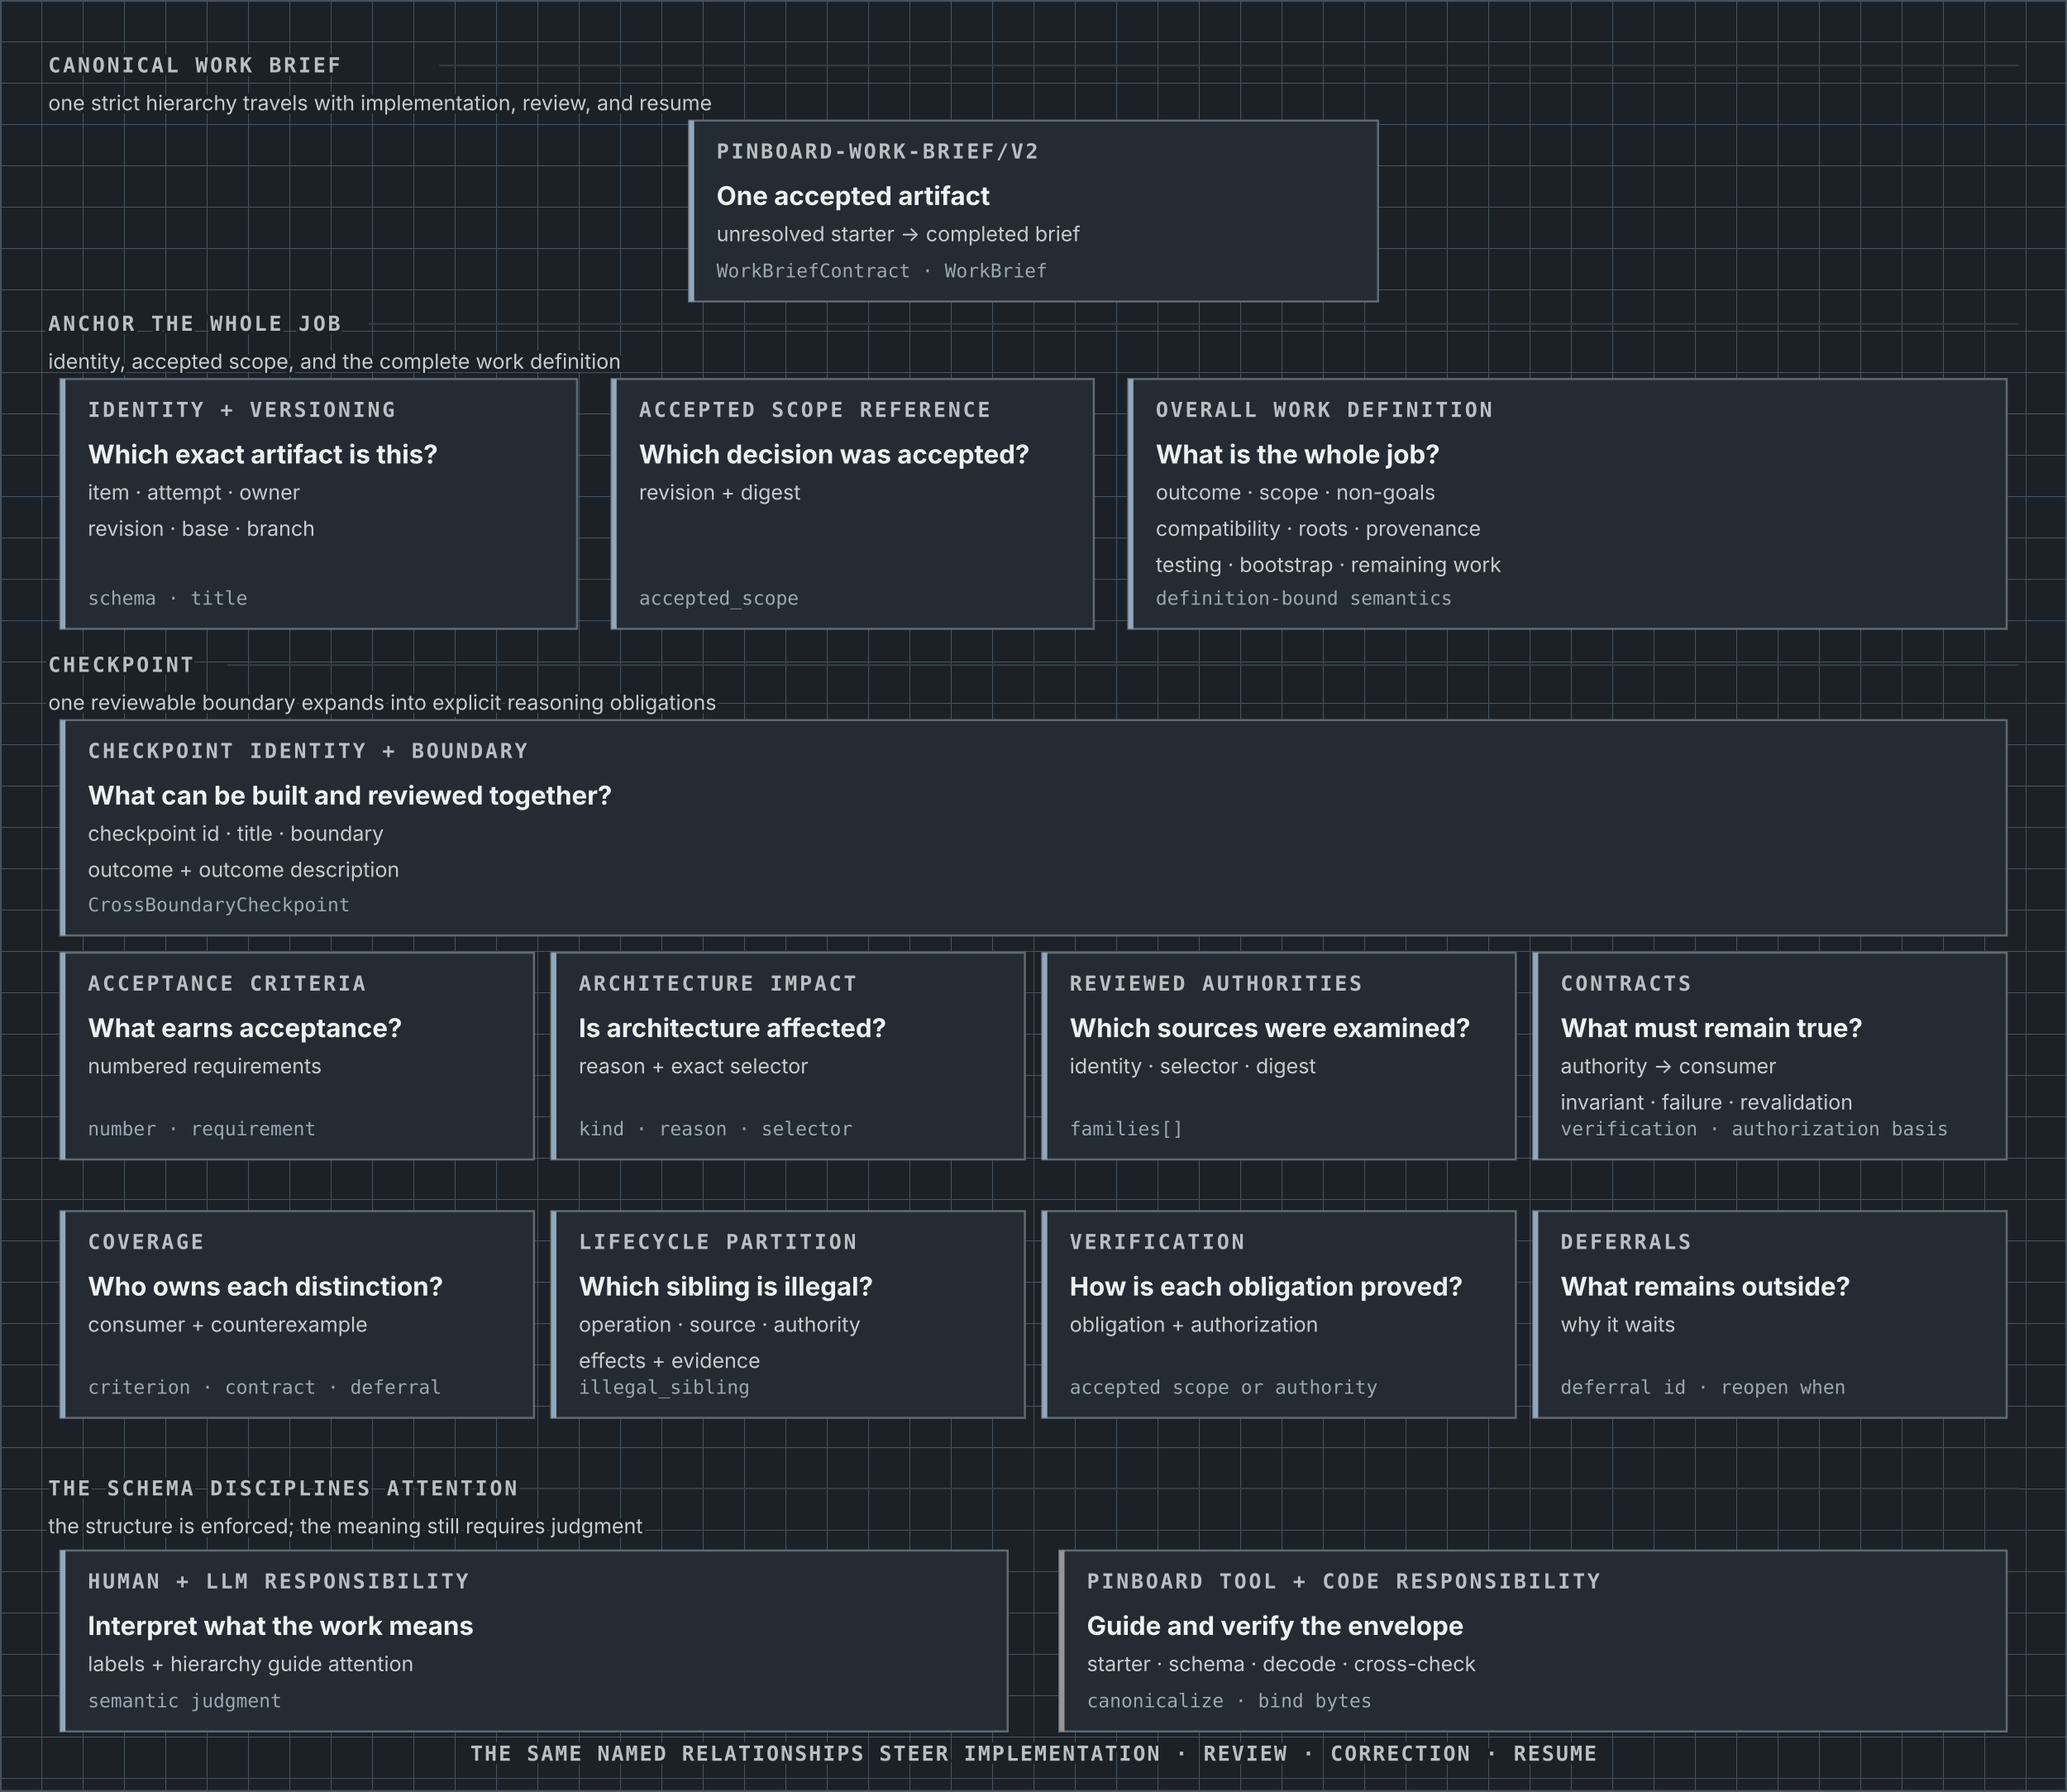
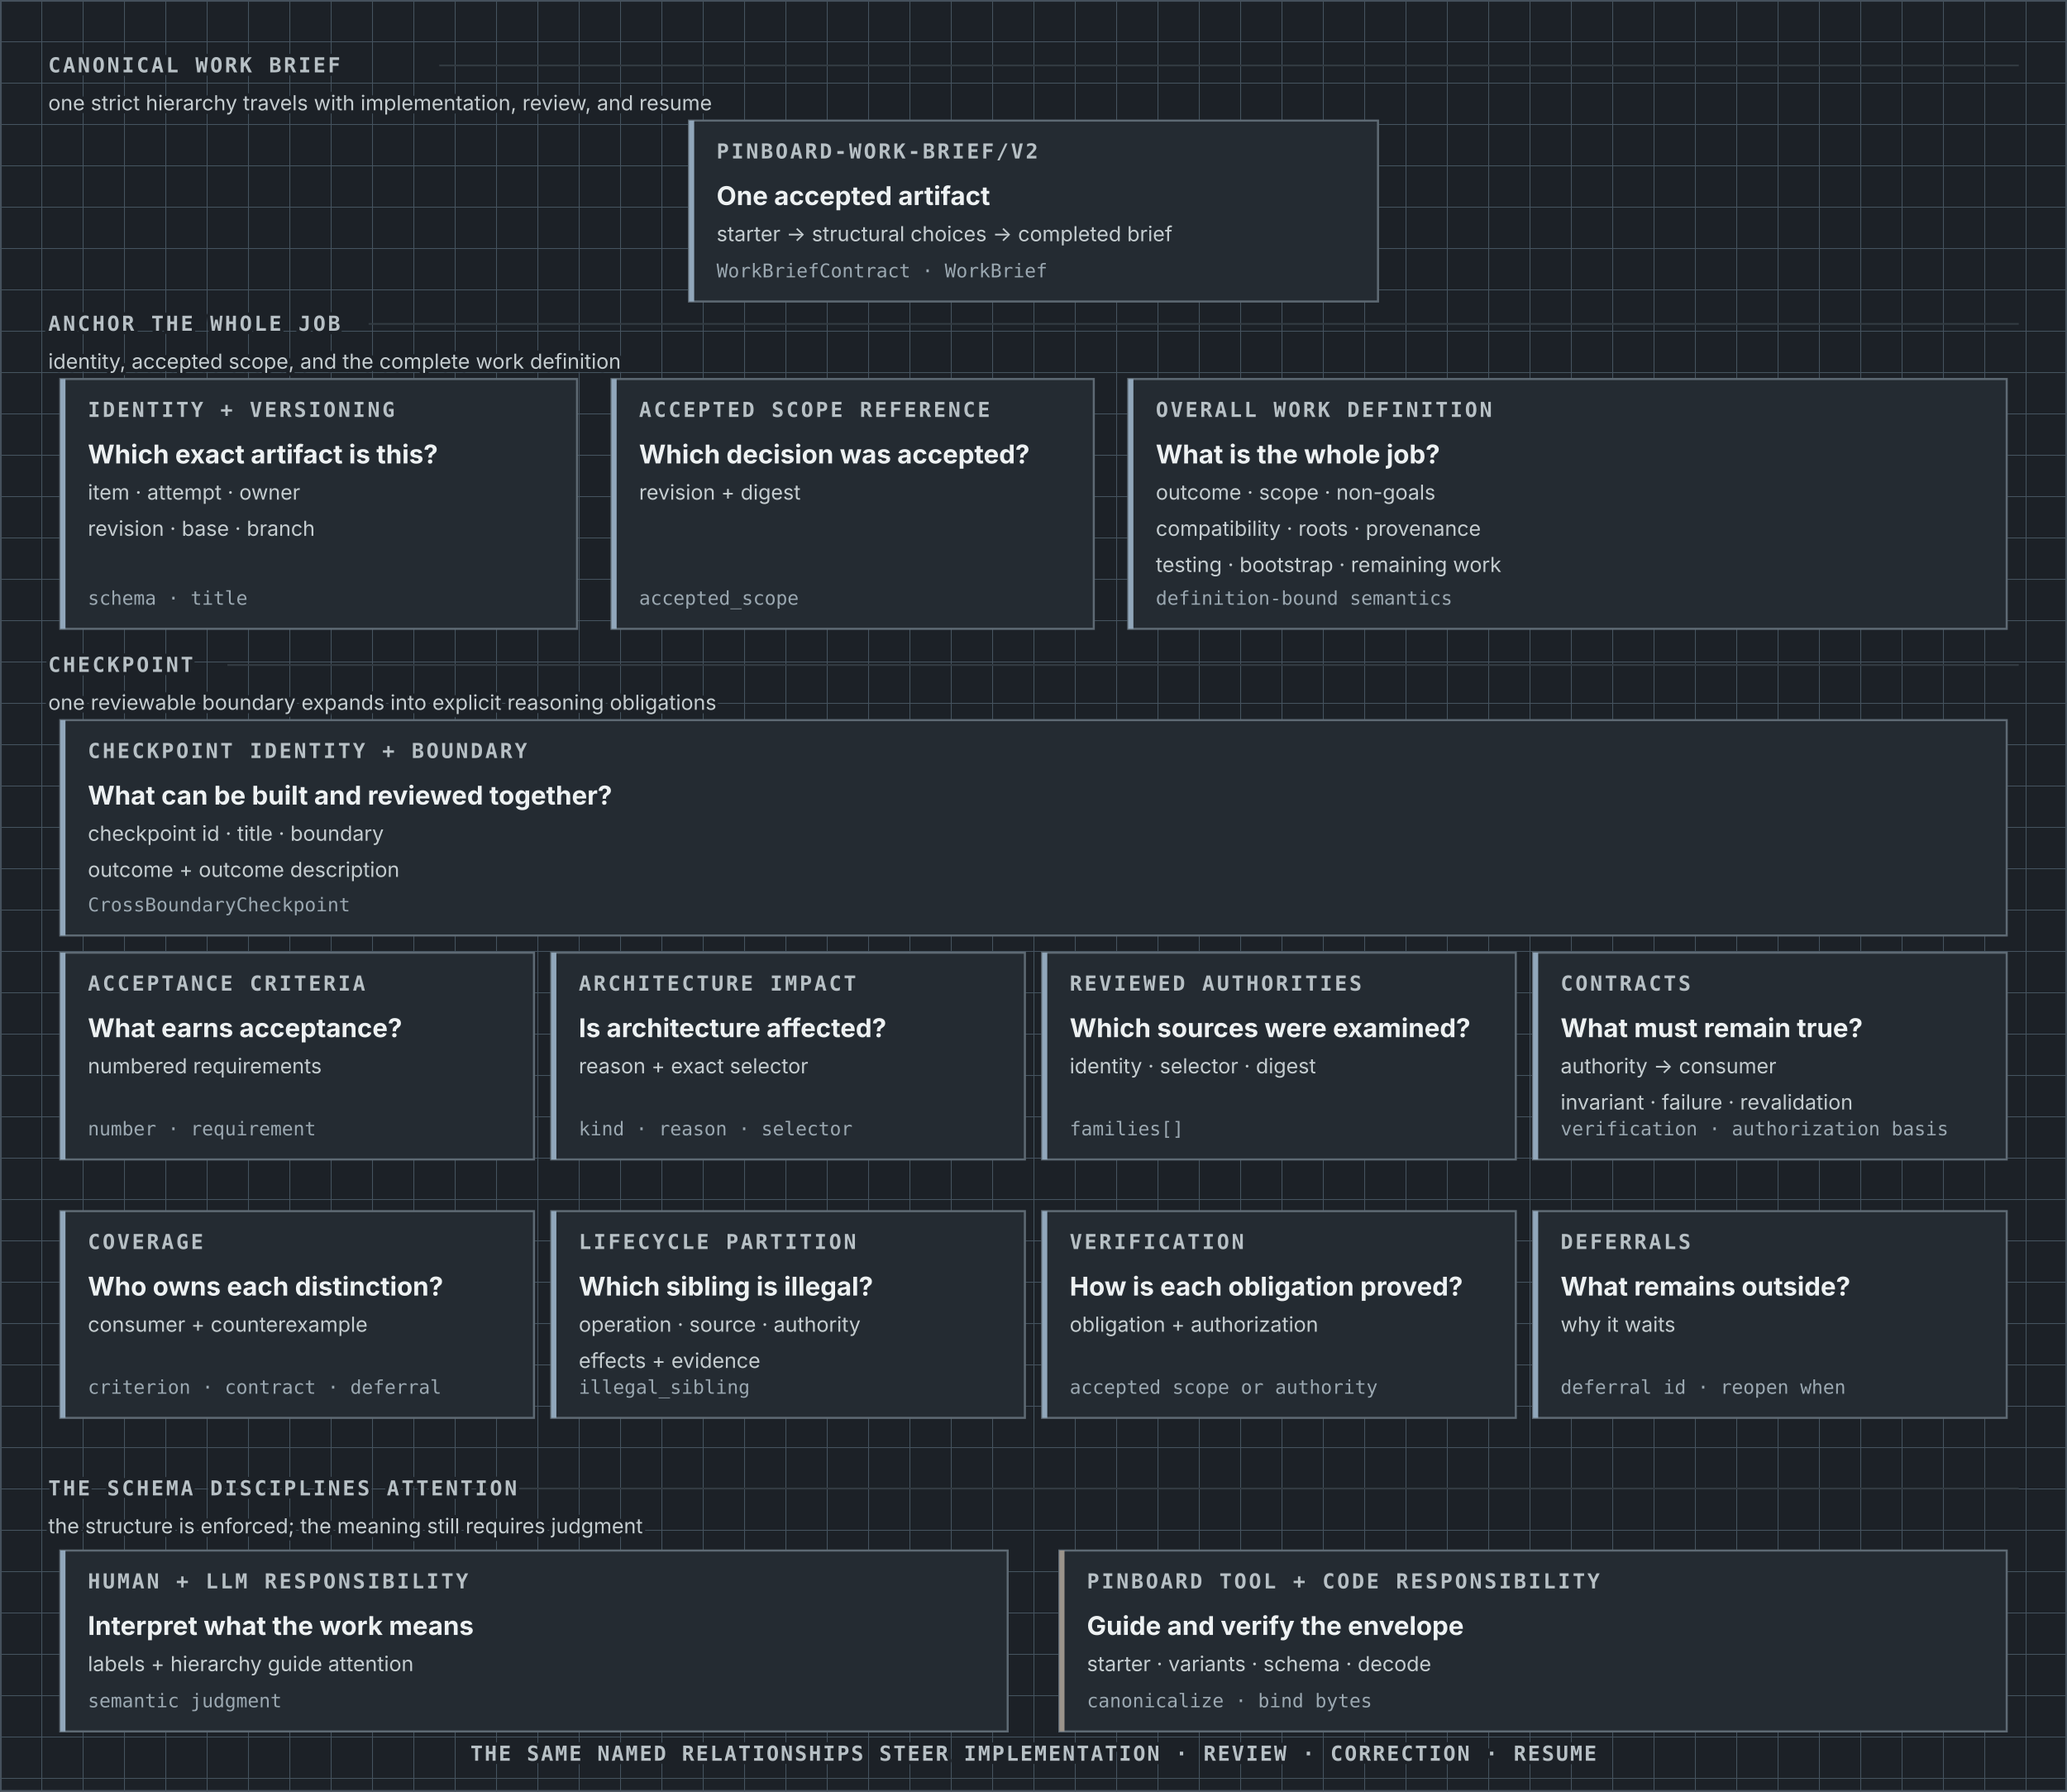
<svg xmlns="http://www.w3.org/2000/svg" role="img" aria-labelledby="title description" viewBox="0 0 1200 1040">
  <defs>
    <pattern id="grid" width="24" height="24" patternUnits="userSpaceOnUse">
      <path d="M24 0H0V24" fill="none" stroke="#45535f" stroke-width="1" />
    </pattern>
    <marker id="arrow" viewBox="0 0 10 10" refX="9" refY="5" markerWidth="7" markerHeight="7" orient="auto">
      <path d="M1 1L9 5L1 9Z" fill="#9ba8b1" />
    </marker>
    <style>
      text { font-family: ui-sans-serif, system-ui, -apple-system, BlinkMacSystemFont, "Segoe UI", sans-serif; fill: #edf1f2; }
      .section-label, .box-label, .box-meta, .connector-label, .note-meta { font-family: ui-monospace, SFMono-Regular, Menlo, monospace; }
      .section-label, .box-label { font-size: 12px; font-weight: 700; letter-spacing: 0.11em; fill: #b7c0c5; }
      .section-subtitle { font-size: 12px; fill: #c5cdd0; }
      .guide { stroke: #333b42; stroke-width: 1; }
      .connector { fill: none; stroke: #9ba8b1; stroke-width: 1.9; stroke-linecap: round; }
      .connector-label { font-size: 11px; font-weight: 700; fill: #9ba8b1; }
      .box { fill: #242b32; stroke: #5e6a74; stroke-width: 1.2; }
      .box-title { font-size: 15px; font-weight: 700; }
      .box-body { font-size: 12px; fill: #c5cdd0; }
      .box-meta { font-size: 11px; fill: #9ba8b1; }
      .note { fill: #c5cdd0; }
      .note-meta { font-weight: 700; letter-spacing: 0.08em; fill: #b7c0c5; }
      .canvas-text { paint-order: stroke fill; stroke: #1c2127; stroke-width: 4px; stroke-linejoin: round; }
    </style>
  </defs>
  <rect width="1200" height="1040" fill="#1c2127" />
  <rect width="1200" height="1040" fill="url(#grid)" />
  <rect x="0.5" y="0.5" width="1199" height="1039" fill="none" stroke="#45515c" />
  <line x1="255" y1="38" x2="1172" y2="38" class="guide" />
  <line x1="214" y1="188" x2="1172" y2="188" class="guide" />
  <line x1="132" y1="386" x2="1172" y2="386" class="guide" />
  <line x1="300" y1="864" x2="1172" y2="864" class="guide" />
  <rect x="400" y="70" width="400" height="105" class="box" />
  <rect x="400" y="70" width="3" height="105" fill="#91a7bb" />
  <rect x="35" y="220" width="300" height="145" class="box" />
  <rect x="35" y="220" width="3" height="145" fill="#91a7bb" />
  <rect x="355" y="220" width="280" height="145" class="box" />
  <rect x="355" y="220" width="3" height="145" fill="#91a7bb" />
  <rect x="655" y="220" width="510" height="145" class="box" />
  <rect x="655" y="220" width="3" height="145" fill="#91a7bb" />
  <rect x="35" y="418" width="1130" height="125" class="box" />
  <rect x="35" y="418" width="3" height="125" fill="#91a7bb" />
  <rect x="35" y="553" width="275" height="120" class="box" />
  <rect x="35" y="553" width="3" height="120" fill="#91a7bb" />
  <rect x="320" y="553" width="275" height="120" class="box" />
  <rect x="320" y="553" width="3" height="120" fill="#91a7bb" />
  <rect x="605" y="553" width="275" height="120" class="box" />
  <rect x="605" y="553" width="3" height="120" fill="#91a7bb" />
  <rect x="890" y="553" width="275" height="120" class="box" />
  <rect x="890" y="553" width="3" height="120" fill="#91a7bb" />
  <rect x="35" y="703" width="275" height="120" class="box" />
  <rect x="35" y="703" width="3" height="120" fill="#91a7bb" />
  <rect x="320" y="703" width="275" height="120" class="box" />
  <rect x="320" y="703" width="3" height="120" fill="#91a7bb" />
  <rect x="605" y="703" width="275" height="120" class="box" />
  <rect x="605" y="703" width="3" height="120" fill="#91a7bb" />
  <rect x="890" y="703" width="275" height="120" class="box" />
  <rect x="890" y="703" width="3" height="120" fill="#91a7bb" />
  <rect x="35" y="900" width="550" height="105" class="box" />
  <rect x="35" y="900" width="3" height="105" fill="#91a7bb" />
  <rect x="615" y="900" width="550" height="105" class="box" />
  <rect x="615" y="900" width="3" height="105" fill="#9b948b" />
  <text x="28" y="42" class="section-label canvas-text">CANONICAL WORK BRIEF</text>
  <text x="28" y="64" class="section-subtitle canvas-text">one strict hierarchy travels with implementation, review, and resume</text>
  <text x="28" y="192" class="section-label canvas-text">ANCHOR THE WHOLE JOB</text>
  <text x="28" y="214" class="section-subtitle canvas-text">identity, accepted scope, and the complete work definition</text>
  <text x="28" y="390" class="section-label canvas-text">CHECKPOINT</text>
  <text x="28" y="412" class="section-subtitle canvas-text">one reviewable boundary expands into explicit reasoning obligations</text>
  <text x="28" y="868" class="section-label canvas-text">THE SCHEMA DISCIPLINES ATTENTION</text>
  <text x="28" y="890" class="section-subtitle canvas-text">the structure is enforced; the meaning still requires judgment</text>
  <text x="416" y="92" class="box-label">PINBOARD-WORK-BRIEF/V2</text>
  <text x="416" y="119" class="box-title">One accepted artifact</text>
-   <text x="416" y="140" class="box-body">unresolved starter → completed brief</text>
+   <text x="416" y="140" class="box-body">starter → structural choices → completed brief</text>
  <text x="416" y="161" class="box-meta">WorkBriefContract · WorkBrief</text>
  <text x="51" y="242" class="box-label">IDENTITY + VERSIONING</text>
  <text x="51" y="269" class="box-title">Which exact artifact is this?</text>
  <text x="51" y="290" class="box-body">item · attempt · owner</text>
  <text x="51" y="311" class="box-body">revision · base · branch</text>
  <text x="51" y="351" class="box-meta">schema · title</text>
  <text x="371" y="242" class="box-label">ACCEPTED SCOPE REFERENCE</text>
  <text x="371" y="269" class="box-title">Which decision was accepted?</text>
  <text x="371" y="290" class="box-body">revision + digest</text>
  <text x="371" y="351" class="box-meta">accepted_scope</text>
  <text x="671" y="242" class="box-label">OVERALL WORK DEFINITION</text>
  <text x="671" y="269" class="box-title">What is the whole job?</text>
  <text x="671" y="290" class="box-body">outcome · scope · non-goals</text>
  <text x="671" y="311" class="box-body">compatibility · roots · provenance</text>
  <text x="671" y="332" class="box-body">testing · bootstrap · remaining work</text>
  <text x="671" y="351" class="box-meta">definition-bound semantics</text>
  <text x="51" y="440" class="box-label">CHECKPOINT IDENTITY + BOUNDARY</text>
  <text x="51" y="467" class="box-title">What can be built and reviewed together?</text>
  <text x="51" y="488" class="box-body">checkpoint id · title · boundary</text>
  <text x="51" y="509" class="box-body">outcome + outcome description</text>
  <text x="51" y="529" class="box-meta">CrossBoundaryCheckpoint</text>
  <text x="51" y="575" class="box-label">ACCEPTANCE CRITERIA</text>
  <text x="51" y="602" class="box-title">What earns acceptance?</text>
  <text x="51" y="623" class="box-body">numbered requirements</text>
  <text x="51" y="659" class="box-meta">number · requirement</text>
  <text x="336" y="575" class="box-label">ARCHITECTURE IMPACT</text>
  <text x="336" y="602" class="box-title">Is architecture affected?</text>
  <text x="336" y="623" class="box-body">reason + exact selector</text>
  <text x="336" y="659" class="box-meta">kind · reason · selector</text>
  <text x="621" y="575" class="box-label">REVIEWED AUTHORITIES</text>
  <text x="621" y="602" class="box-title">Which sources were examined?</text>
  <text x="621" y="623" class="box-body">identity · selector · digest</text>
  <text x="621" y="659" class="box-meta">families[]</text>
  <text x="906" y="575" class="box-label">CONTRACTS</text>
  <text x="906" y="602" class="box-title">What must remain true?</text>
  <text x="906" y="623" class="box-body">authority → consumer</text>
  <text x="906" y="644" class="box-body">invariant · failure · revalidation</text>
  <text x="906" y="659" class="box-meta">verification · authorization basis</text>
  <text x="51" y="725" class="box-label">COVERAGE</text>
  <text x="51" y="752" class="box-title">Who owns each distinction?</text>
  <text x="51" y="773" class="box-body">consumer + counterexample</text>
  <text x="51" y="809" class="box-meta">criterion · contract · deferral</text>
  <text x="336" y="725" class="box-label">LIFECYCLE PARTITION</text>
  <text x="336" y="752" class="box-title">Which sibling is illegal?</text>
  <text x="336" y="773" class="box-body">operation · source · authority</text>
  <text x="336" y="794" class="box-body">effects + evidence</text>
  <text x="336" y="809" class="box-meta">illegal_sibling</text>
  <text x="621" y="725" class="box-label">VERIFICATION</text>
  <text x="621" y="752" class="box-title">How is each obligation proved?</text>
  <text x="621" y="773" class="box-body">obligation + authorization</text>
  <text x="621" y="809" class="box-meta">accepted scope or authority</text>
  <text x="906" y="725" class="box-label">DEFERRALS</text>
  <text x="906" y="752" class="box-title">What remains outside?</text>
  <text x="906" y="773" class="box-body">why it waits</text>
  <text x="906" y="809" class="box-meta">deferral id · reopen when</text>
  <text x="51" y="922" class="box-label">HUMAN + LLM RESPONSIBILITY</text>
  <text x="51" y="949" class="box-title">Interpret what the work means</text>
  <text x="51" y="970" class="box-body">labels + hierarchy guide attention</text>
  <text x="51" y="991" class="box-meta">semantic judgment</text>
  <text x="631" y="922" class="box-label">PINBOARD TOOL + CODE RESPONSIBILITY</text>
  <text x="631" y="949" class="box-title">Guide and verify the envelope</text>
-   <text x="631" y="970" class="box-body">starter · schema · decode · cross-check</text>
+   <text x="631" y="970" class="box-body">starter · variants · schema · decode</text>
  <text x="631" y="991" class="box-meta">canonicalize · bind bytes</text>
  <text x="600" y="1022" text-anchor="middle" font-size="12" class="note-meta canvas-text">THE SAME NAMED RELATIONSHIPS STEER IMPLEMENTATION · REVIEW · CORRECTION · RESUME</text>
</svg>
